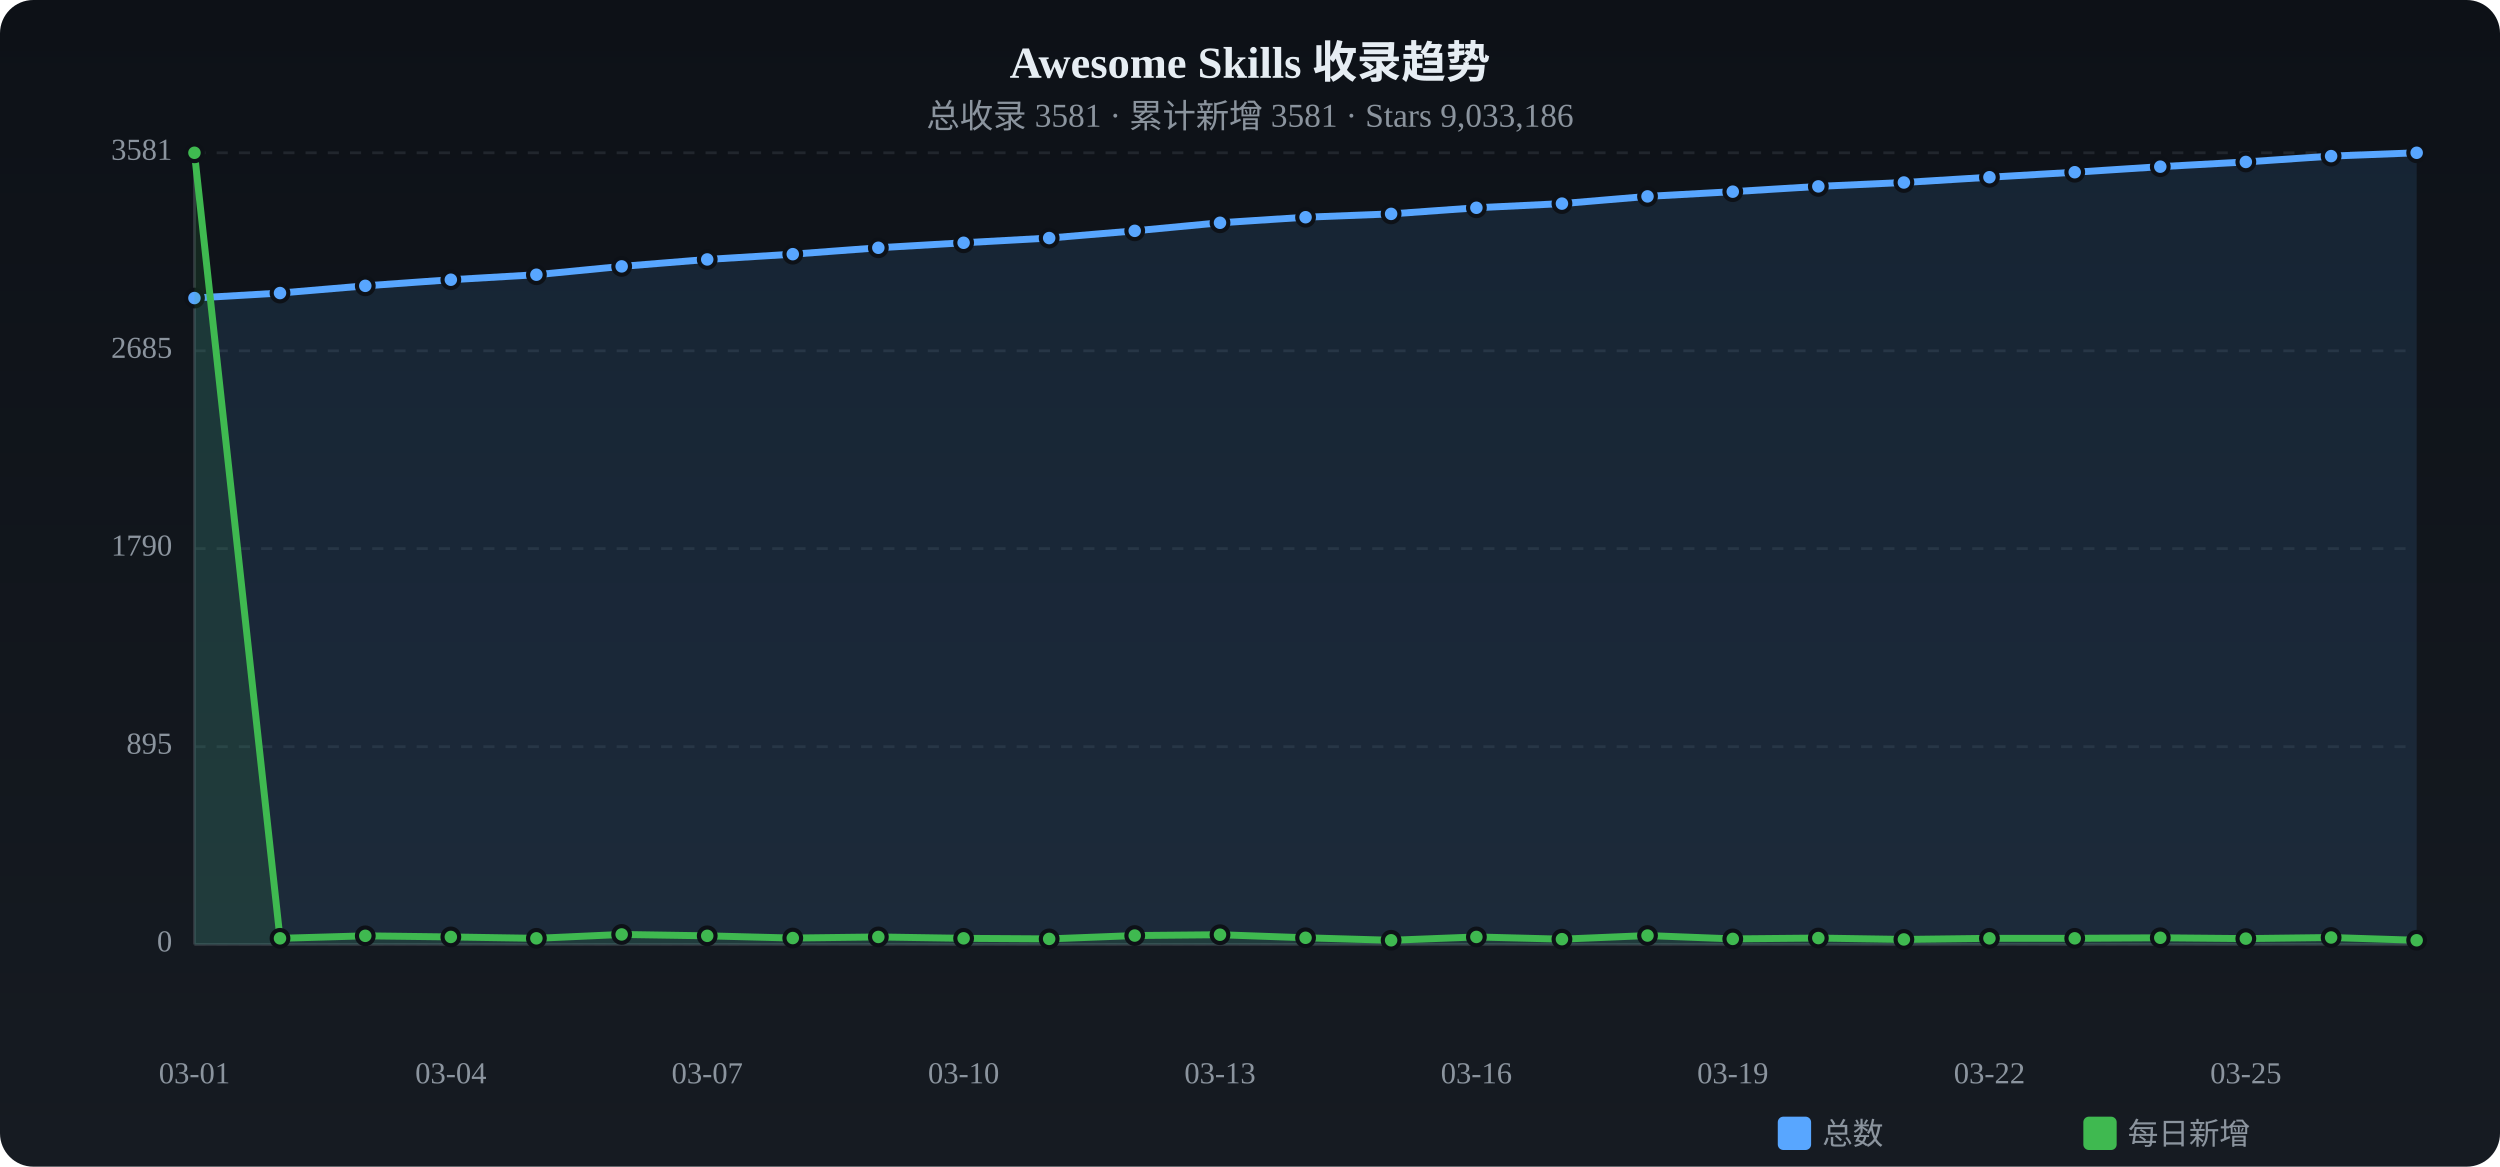
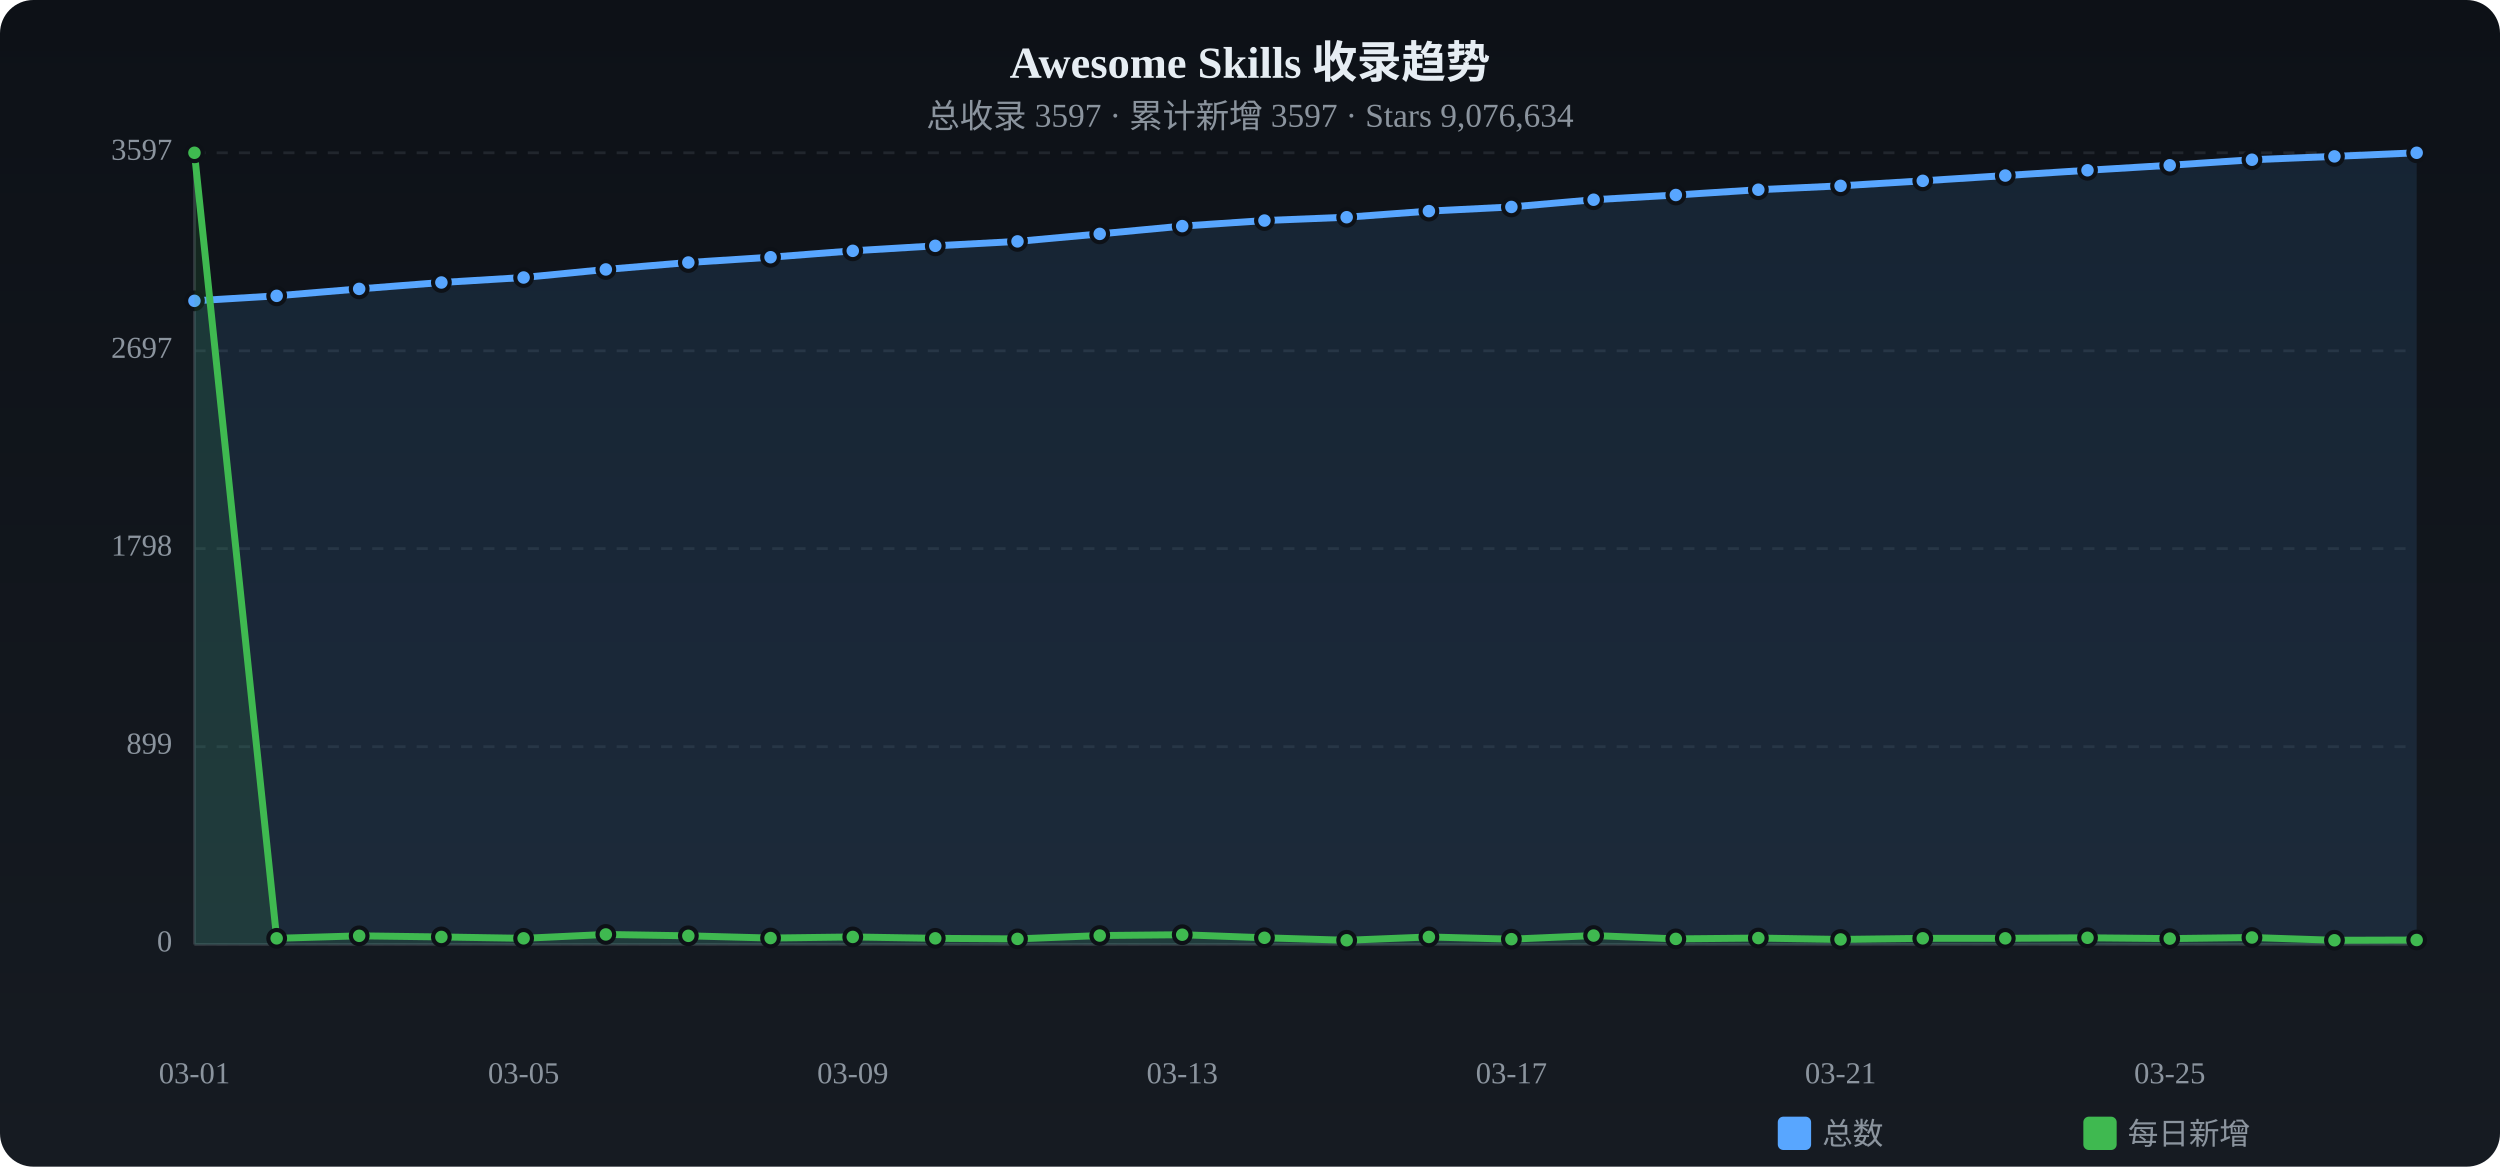
<svg xmlns="http://www.w3.org/2000/svg" viewBox="0 0 900 420" width="900" height="420">
  <defs>
    <linearGradient id="tbg" x1="0%" y1="0%" x2="0%" y2="100%">
      <stop offset="0%" stop-color="#0d1117" />
      <stop offset="100%" stop-color="#161b22" />
    </linearGradient>
  </defs>
  <rect width="900" height="420" rx="12" fill="url(#tbg)" />
  <text x="450.0" y="28" text-anchor="middle" fill="#e6edf3" font-size="16" font-weight="bold">Awesome Skills 收录趋势</text>
-   <text x="450.0" y="46" text-anchor="middle" fill="#8b949e" font-size="12">总收录 3581 · 累计新增 3581 · Stars 9,033,186</text>
+   <text x="450.0" y="46" text-anchor="middle" fill="#8b949e" font-size="12">总收录 3597 · 累计新增 3597 · Stars 9,076,634</text>
  <text x="62" y="340.0" text-anchor="end" fill="#8b949e" font-size="11" dominant-baseline="middle">0</text>
  <line x1="70" y1="340.0" x2="870" y2="340.0" stroke="#21262d" stroke-dasharray="4 4" />
-   <text x="62" y="268.8" text-anchor="end" fill="#8b949e" font-size="11" dominant-baseline="middle">895</text>
+   <text x="62" y="268.8" text-anchor="end" fill="#8b949e" font-size="11" dominant-baseline="middle">899</text>
  <line x1="70" y1="268.8" x2="870" y2="268.8" stroke="#21262d" stroke-dasharray="4 4" />
-   <text x="62" y="197.5" text-anchor="end" fill="#8b949e" font-size="11" dominant-baseline="middle">1790</text>
+   <text x="62" y="197.5" text-anchor="end" fill="#8b949e" font-size="11" dominant-baseline="middle">1798</text>
  <line x1="70" y1="197.5" x2="870" y2="197.5" stroke="#21262d" stroke-dasharray="4 4" />
-   <text x="62" y="126.3" text-anchor="end" fill="#8b949e" font-size="11" dominant-baseline="middle">2685</text>
+   <text x="62" y="126.3" text-anchor="end" fill="#8b949e" font-size="11" dominant-baseline="middle">2697</text>
  <line x1="70" y1="126.3" x2="870" y2="126.3" stroke="#21262d" stroke-dasharray="4 4" />
-   <text x="62" y="55.0" text-anchor="end" fill="#8b949e" font-size="11" dominant-baseline="middle">3581</text>
+   <text x="62" y="55.0" text-anchor="end" fill="#8b949e" font-size="11" dominant-baseline="middle">3597</text>
  <line x1="70" y1="55.0" x2="870" y2="55.0" stroke="#21262d" stroke-dasharray="4 4" />
  <line x1="70" y1="55" x2="70" y2="340" stroke="#30363d" />
  <line x1="70" y1="340" x2="870" y2="340" stroke="#30363d" />
-   <path d="M70.0,107.3 L100.8,105.5 L131.5,102.9 L162.3,100.7 L193.1,98.9 L223.8,95.9 L254.6,93.4 L285.4,91.5 L316.2,89.2 L346.9,87.4 L377.7,85.7 L408.5,83.1 L439.2,80.2 L470.0,78.2 L500.8,77.0 L531.5,74.8 L562.3,73.3 L593.1,70.7 L623.8,69.0 L654.6,67.1 L685.4,65.7 L716.2,63.8 L746.9,62.0 L777.7,60.0 L808.5,58.3 L839.2,56.2 L870.0,55.0 L870.0,340 L70.0,340 Z" fill="#58a6ff" opacity="0.12" />
-   <polyline points="70.0,107.3 100.8,105.5 131.5,102.9 162.3,100.7 193.1,98.9 223.8,95.9 254.6,93.4 285.4,91.5 316.2,89.2 346.9,87.4 377.7,85.7 408.5,83.1 439.2,80.2 470.0,78.2 500.8,77.0 531.5,74.8 562.3,73.3 593.1,70.7 623.8,69.0 654.6,67.1 685.4,65.7 716.2,63.8 746.9,62.0 777.7,60.0 808.5,58.3 839.2,56.2 870.0,55.0" fill="none" stroke="#58a6ff" stroke-width="2.5" stroke-linecap="round" stroke-linejoin="round" />
-   <circle cx="70.0" cy="107.3" r="3" fill="#58a6ff" stroke="#0d1117" stroke-width="1.5" />
-   <circle cx="100.8" cy="105.5" r="3" fill="#58a6ff" stroke="#0d1117" stroke-width="1.5" />
-   <circle cx="131.5" cy="102.9" r="3" fill="#58a6ff" stroke="#0d1117" stroke-width="1.5" />
-   <circle cx="162.3" cy="100.7" r="3" fill="#58a6ff" stroke="#0d1117" stroke-width="1.5" />
-   <circle cx="193.1" cy="98.9" r="3" fill="#58a6ff" stroke="#0d1117" stroke-width="1.5" />
-   <circle cx="223.8" cy="95.9" r="3" fill="#58a6ff" stroke="#0d1117" stroke-width="1.5" />
-   <circle cx="254.6" cy="93.4" r="3" fill="#58a6ff" stroke="#0d1117" stroke-width="1.5" />
-   <circle cx="285.4" cy="91.5" r="3" fill="#58a6ff" stroke="#0d1117" stroke-width="1.5" />
-   <circle cx="316.2" cy="89.2" r="3" fill="#58a6ff" stroke="#0d1117" stroke-width="1.5" />
-   <circle cx="346.9" cy="87.4" r="3" fill="#58a6ff" stroke="#0d1117" stroke-width="1.5" />
-   <circle cx="377.7" cy="85.7" r="3" fill="#58a6ff" stroke="#0d1117" stroke-width="1.5" />
-   <circle cx="408.5" cy="83.1" r="3" fill="#58a6ff" stroke="#0d1117" stroke-width="1.5" />
-   <circle cx="439.2" cy="80.2" r="3" fill="#58a6ff" stroke="#0d1117" stroke-width="1.5" />
-   <circle cx="470.0" cy="78.2" r="3" fill="#58a6ff" stroke="#0d1117" stroke-width="1.5" />
-   <circle cx="500.8" cy="77.0" r="3" fill="#58a6ff" stroke="#0d1117" stroke-width="1.5" />
-   <circle cx="531.5" cy="74.8" r="3" fill="#58a6ff" stroke="#0d1117" stroke-width="1.5" />
-   <circle cx="562.3" cy="73.3" r="3" fill="#58a6ff" stroke="#0d1117" stroke-width="1.5" />
-   <circle cx="593.1" cy="70.7" r="3" fill="#58a6ff" stroke="#0d1117" stroke-width="1.5" />
-   <circle cx="623.8" cy="69.0" r="3" fill="#58a6ff" stroke="#0d1117" stroke-width="1.5" />
-   <circle cx="654.6" cy="67.1" r="3" fill="#58a6ff" stroke="#0d1117" stroke-width="1.5" />
-   <circle cx="685.4" cy="65.7" r="3" fill="#58a6ff" stroke="#0d1117" stroke-width="1.5" />
-   <circle cx="716.2" cy="63.8" r="3" fill="#58a6ff" stroke="#0d1117" stroke-width="1.5" />
-   <circle cx="746.9" cy="62.0" r="3" fill="#58a6ff" stroke="#0d1117" stroke-width="1.5" />
-   <circle cx="777.7" cy="60.0" r="3" fill="#58a6ff" stroke="#0d1117" stroke-width="1.5" />
-   <circle cx="808.5" cy="58.3" r="3" fill="#58a6ff" stroke="#0d1117" stroke-width="1.5" />
-   <circle cx="839.2" cy="56.2" r="3" fill="#58a6ff" stroke="#0d1117" stroke-width="1.5" />
+   <path d="M70.0,108.3 L99.6,106.5 L129.3,104.0 L158.9,101.7 L188.5,99.9 L218.1,97.0 L247.8,94.5 L277.4,92.6 L307.0,90.3 L336.7,88.5 L366.3,86.9 L395.9,84.2 L425.6,81.4 L455.2,79.4 L484.8,78.2 L514.4,76.0 L544.1,74.5 L573.7,71.9 L603.3,70.2 L633.0,68.3 L662.6,66.9 L692.2,65.1 L721.9,63.2 L751.5,61.3 L781.1,59.5 L810.7,57.5 L840.4,56.3 L870.0,55.0 L870.0,340 L70.0,340 Z" fill="#58a6ff" opacity="0.12" />
+   <polyline points="70.0,108.3 99.6,106.5 129.3,104.0 158.9,101.7 188.5,99.9 218.1,97.0 247.8,94.5 277.4,92.6 307.0,90.3 336.7,88.5 366.3,86.9 395.9,84.2 425.6,81.4 455.2,79.4 484.8,78.2 514.4,76.0 544.1,74.5 573.7,71.9 603.3,70.2 633.0,68.3 662.6,66.9 692.2,65.1 721.9,63.2 751.5,61.3 781.1,59.5 810.7,57.5 840.4,56.3 870.0,55.0" fill="none" stroke="#58a6ff" stroke-width="2.5" stroke-linecap="round" stroke-linejoin="round" />
+   <circle cx="70.0" cy="108.3" r="3" fill="#58a6ff" stroke="#0d1117" stroke-width="1.5" />
+   <circle cx="99.6" cy="106.5" r="3" fill="#58a6ff" stroke="#0d1117" stroke-width="1.5" />
+   <circle cx="129.3" cy="104.0" r="3" fill="#58a6ff" stroke="#0d1117" stroke-width="1.5" />
+   <circle cx="158.9" cy="101.7" r="3" fill="#58a6ff" stroke="#0d1117" stroke-width="1.5" />
+   <circle cx="188.5" cy="99.9" r="3" fill="#58a6ff" stroke="#0d1117" stroke-width="1.5" />
+   <circle cx="218.1" cy="97.0" r="3" fill="#58a6ff" stroke="#0d1117" stroke-width="1.5" />
+   <circle cx="247.8" cy="94.5" r="3" fill="#58a6ff" stroke="#0d1117" stroke-width="1.5" />
+   <circle cx="277.4" cy="92.6" r="3" fill="#58a6ff" stroke="#0d1117" stroke-width="1.5" />
+   <circle cx="307.0" cy="90.3" r="3" fill="#58a6ff" stroke="#0d1117" stroke-width="1.5" />
+   <circle cx="336.7" cy="88.5" r="3" fill="#58a6ff" stroke="#0d1117" stroke-width="1.5" />
+   <circle cx="366.3" cy="86.9" r="3" fill="#58a6ff" stroke="#0d1117" stroke-width="1.5" />
+   <circle cx="395.9" cy="84.2" r="3" fill="#58a6ff" stroke="#0d1117" stroke-width="1.5" />
+   <circle cx="425.6" cy="81.4" r="3" fill="#58a6ff" stroke="#0d1117" stroke-width="1.5" />
+   <circle cx="455.2" cy="79.4" r="3" fill="#58a6ff" stroke="#0d1117" stroke-width="1.5" />
+   <circle cx="484.8" cy="78.2" r="3" fill="#58a6ff" stroke="#0d1117" stroke-width="1.5" />
+   <circle cx="514.4" cy="76.0" r="3" fill="#58a6ff" stroke="#0d1117" stroke-width="1.5" />
+   <circle cx="544.1" cy="74.5" r="3" fill="#58a6ff" stroke="#0d1117" stroke-width="1.5" />
+   <circle cx="573.7" cy="71.9" r="3" fill="#58a6ff" stroke="#0d1117" stroke-width="1.5" />
+   <circle cx="603.3" cy="70.2" r="3" fill="#58a6ff" stroke="#0d1117" stroke-width="1.5" />
+   <circle cx="633.0" cy="68.3" r="3" fill="#58a6ff" stroke="#0d1117" stroke-width="1.5" />
+   <circle cx="662.6" cy="66.9" r="3" fill="#58a6ff" stroke="#0d1117" stroke-width="1.5" />
+   <circle cx="692.2" cy="65.1" r="3" fill="#58a6ff" stroke="#0d1117" stroke-width="1.5" />
+   <circle cx="721.9" cy="63.2" r="3" fill="#58a6ff" stroke="#0d1117" stroke-width="1.5" />
+   <circle cx="751.5" cy="61.3" r="3" fill="#58a6ff" stroke="#0d1117" stroke-width="1.5" />
+   <circle cx="781.1" cy="59.5" r="3" fill="#58a6ff" stroke="#0d1117" stroke-width="1.5" />
+   <circle cx="810.7" cy="57.5" r="3" fill="#58a6ff" stroke="#0d1117" stroke-width="1.5" />
+   <circle cx="840.4" cy="56.3" r="3" fill="#58a6ff" stroke="#0d1117" stroke-width="1.5" />
  <circle cx="870.0" cy="55.0" r="3" fill="#58a6ff" stroke="#0d1117" stroke-width="1.5" />
-   <path d="M70.0,55.0 L100.8,337.8 L131.5,336.9 L162.3,337.3 L193.1,337.8 L223.8,336.4 L254.6,336.9 L285.4,337.7 L316.2,337.3 L346.9,337.8 L377.7,338.0 L408.5,336.8 L439.2,336.5 L470.0,337.6 L500.8,338.5 L531.5,337.3 L562.3,338.1 L593.1,336.8 L623.8,338.0 L654.6,337.7 L685.4,338.2 L716.2,337.8 L746.9,337.8 L777.7,337.6 L808.5,337.9 L839.2,337.5 L870.0,338.5 L870.0,340 L70.0,340 Z" fill="#3fb950" opacity="0.12" />
-   <polyline points="70.0,55.0 100.8,337.8 131.5,336.9 162.3,337.3 193.1,337.8 223.8,336.4 254.6,336.9 285.4,337.7 316.2,337.3 346.9,337.8 377.7,338.0 408.5,336.8 439.2,336.5 470.0,337.6 500.8,338.5 531.5,337.3 562.3,338.1 593.1,336.8 623.8,338.0 654.6,337.7 685.4,338.2 716.2,337.8 746.9,337.8 777.7,337.6 808.5,337.9 839.2,337.5 870.0,338.5" fill="none" stroke="#3fb950" stroke-width="2.5" stroke-linecap="round" stroke-linejoin="round" />
+   <path d="M70.0,55.0 L99.6,337.8 L129.3,336.9 L158.9,337.3 L188.5,337.8 L218.1,336.4 L247.8,336.9 L277.4,337.7 L307.0,337.3 L336.7,337.8 L366.3,338.0 L395.9,336.8 L425.6,336.5 L455.2,337.6 L484.8,338.5 L514.4,337.3 L544.1,338.1 L573.7,336.8 L603.3,338.0 L633.0,337.7 L662.6,338.2 L692.2,337.8 L721.9,337.8 L751.5,337.6 L781.1,337.9 L810.7,337.5 L840.4,338.5 L870.0,338.4 L870.0,340 L70.0,340 Z" fill="#3fb950" opacity="0.12" />
+   <polyline points="70.0,55.0 99.6,337.8 129.3,336.9 158.9,337.3 188.5,337.8 218.1,336.4 247.8,336.9 277.4,337.7 307.0,337.3 336.7,337.8 366.3,338.0 395.9,336.8 425.6,336.5 455.2,337.6 484.8,338.5 514.4,337.3 544.1,338.1 573.7,336.8 603.3,338.0 633.0,337.7 662.6,338.2 692.2,337.8 721.9,337.8 751.5,337.6 781.1,337.9 810.7,337.5 840.4,338.5 870.0,338.4" fill="none" stroke="#3fb950" stroke-width="2.5" stroke-linecap="round" stroke-linejoin="round" />
  <circle cx="70.0" cy="55.0" r="3" fill="#3fb950" stroke="#0d1117" stroke-width="1.5" />
-   <circle cx="100.8" cy="337.8" r="3" fill="#3fb950" stroke="#0d1117" stroke-width="1.5" />
-   <circle cx="131.5" cy="336.9" r="3" fill="#3fb950" stroke="#0d1117" stroke-width="1.5" />
-   <circle cx="162.3" cy="337.3" r="3" fill="#3fb950" stroke="#0d1117" stroke-width="1.5" />
-   <circle cx="193.1" cy="337.8" r="3" fill="#3fb950" stroke="#0d1117" stroke-width="1.5" />
-   <circle cx="223.8" cy="336.4" r="3" fill="#3fb950" stroke="#0d1117" stroke-width="1.5" />
-   <circle cx="254.6" cy="336.9" r="3" fill="#3fb950" stroke="#0d1117" stroke-width="1.5" />
-   <circle cx="285.4" cy="337.7" r="3" fill="#3fb950" stroke="#0d1117" stroke-width="1.5" />
-   <circle cx="316.2" cy="337.3" r="3" fill="#3fb950" stroke="#0d1117" stroke-width="1.5" />
-   <circle cx="346.9" cy="337.8" r="3" fill="#3fb950" stroke="#0d1117" stroke-width="1.5" />
-   <circle cx="377.7" cy="338.0" r="3" fill="#3fb950" stroke="#0d1117" stroke-width="1.5" />
-   <circle cx="408.5" cy="336.8" r="3" fill="#3fb950" stroke="#0d1117" stroke-width="1.5" />
-   <circle cx="439.2" cy="336.5" r="3" fill="#3fb950" stroke="#0d1117" stroke-width="1.5" />
-   <circle cx="470.0" cy="337.6" r="3" fill="#3fb950" stroke="#0d1117" stroke-width="1.5" />
-   <circle cx="500.8" cy="338.5" r="3" fill="#3fb950" stroke="#0d1117" stroke-width="1.5" />
-   <circle cx="531.5" cy="337.3" r="3" fill="#3fb950" stroke="#0d1117" stroke-width="1.5" />
-   <circle cx="562.3" cy="338.1" r="3" fill="#3fb950" stroke="#0d1117" stroke-width="1.5" />
-   <circle cx="593.1" cy="336.8" r="3" fill="#3fb950" stroke="#0d1117" stroke-width="1.5" />
-   <circle cx="623.8" cy="338.0" r="3" fill="#3fb950" stroke="#0d1117" stroke-width="1.5" />
-   <circle cx="654.6" cy="337.7" r="3" fill="#3fb950" stroke="#0d1117" stroke-width="1.5" />
-   <circle cx="685.4" cy="338.2" r="3" fill="#3fb950" stroke="#0d1117" stroke-width="1.5" />
-   <circle cx="716.2" cy="337.8" r="3" fill="#3fb950" stroke="#0d1117" stroke-width="1.5" />
-   <circle cx="746.9" cy="337.8" r="3" fill="#3fb950" stroke="#0d1117" stroke-width="1.5" />
-   <circle cx="777.7" cy="337.6" r="3" fill="#3fb950" stroke="#0d1117" stroke-width="1.5" />
-   <circle cx="808.5" cy="337.9" r="3" fill="#3fb950" stroke="#0d1117" stroke-width="1.5" />
-   <circle cx="839.2" cy="337.5" r="3" fill="#3fb950" stroke="#0d1117" stroke-width="1.5" />
-   <circle cx="870.0" cy="338.5" r="3" fill="#3fb950" stroke="#0d1117" stroke-width="1.5" />
+   <circle cx="99.6" cy="337.8" r="3" fill="#3fb950" stroke="#0d1117" stroke-width="1.5" />
+   <circle cx="129.3" cy="336.9" r="3" fill="#3fb950" stroke="#0d1117" stroke-width="1.5" />
+   <circle cx="158.9" cy="337.3" r="3" fill="#3fb950" stroke="#0d1117" stroke-width="1.5" />
+   <circle cx="188.5" cy="337.8" r="3" fill="#3fb950" stroke="#0d1117" stroke-width="1.5" />
+   <circle cx="218.1" cy="336.4" r="3" fill="#3fb950" stroke="#0d1117" stroke-width="1.5" />
+   <circle cx="247.8" cy="336.9" r="3" fill="#3fb950" stroke="#0d1117" stroke-width="1.5" />
+   <circle cx="277.4" cy="337.7" r="3" fill="#3fb950" stroke="#0d1117" stroke-width="1.5" />
+   <circle cx="307.0" cy="337.3" r="3" fill="#3fb950" stroke="#0d1117" stroke-width="1.5" />
+   <circle cx="336.7" cy="337.8" r="3" fill="#3fb950" stroke="#0d1117" stroke-width="1.5" />
+   <circle cx="366.3" cy="338.0" r="3" fill="#3fb950" stroke="#0d1117" stroke-width="1.5" />
+   <circle cx="395.9" cy="336.8" r="3" fill="#3fb950" stroke="#0d1117" stroke-width="1.5" />
+   <circle cx="425.6" cy="336.5" r="3" fill="#3fb950" stroke="#0d1117" stroke-width="1.5" />
+   <circle cx="455.2" cy="337.6" r="3" fill="#3fb950" stroke="#0d1117" stroke-width="1.5" />
+   <circle cx="484.8" cy="338.5" r="3" fill="#3fb950" stroke="#0d1117" stroke-width="1.5" />
+   <circle cx="514.4" cy="337.3" r="3" fill="#3fb950" stroke="#0d1117" stroke-width="1.5" />
+   <circle cx="544.1" cy="338.1" r="3" fill="#3fb950" stroke="#0d1117" stroke-width="1.5" />
+   <circle cx="573.7" cy="336.8" r="3" fill="#3fb950" stroke="#0d1117" stroke-width="1.5" />
+   <circle cx="603.3" cy="338.0" r="3" fill="#3fb950" stroke="#0d1117" stroke-width="1.5" />
+   <circle cx="633.0" cy="337.7" r="3" fill="#3fb950" stroke="#0d1117" stroke-width="1.5" />
+   <circle cx="662.6" cy="338.2" r="3" fill="#3fb950" stroke="#0d1117" stroke-width="1.5" />
+   <circle cx="692.2" cy="337.8" r="3" fill="#3fb950" stroke="#0d1117" stroke-width="1.5" />
+   <circle cx="721.9" cy="337.8" r="3" fill="#3fb950" stroke="#0d1117" stroke-width="1.5" />
+   <circle cx="751.5" cy="337.6" r="3" fill="#3fb950" stroke="#0d1117" stroke-width="1.5" />
+   <circle cx="781.1" cy="337.9" r="3" fill="#3fb950" stroke="#0d1117" stroke-width="1.5" />
+   <circle cx="810.7" cy="337.5" r="3" fill="#3fb950" stroke="#0d1117" stroke-width="1.5" />
+   <circle cx="840.4" cy="338.5" r="3" fill="#3fb950" stroke="#0d1117" stroke-width="1.5" />
+   <circle cx="870.0" cy="338.4" r="3" fill="#3fb950" stroke="#0d1117" stroke-width="1.5" />
  <text x="70.0" y="390" text-anchor="middle" fill="#8b949e" font-size="11">03-01</text>
-   <text x="162.3" y="390" text-anchor="middle" fill="#8b949e" font-size="11">03-04</text>
-   <text x="254.6" y="390" text-anchor="middle" fill="#8b949e" font-size="11">03-07</text>
-   <text x="346.9" y="390" text-anchor="middle" fill="#8b949e" font-size="11">03-10</text>
-   <text x="439.2" y="390" text-anchor="middle" fill="#8b949e" font-size="11">03-13</text>
-   <text x="531.5" y="390" text-anchor="middle" fill="#8b949e" font-size="11">03-16</text>
-   <text x="623.8" y="390" text-anchor="middle" fill="#8b949e" font-size="11">03-19</text>
-   <text x="716.2" y="390" text-anchor="middle" fill="#8b949e" font-size="11">03-22</text>
-   <text x="808.5" y="390" text-anchor="middle" fill="#8b949e" font-size="11">03-25</text>
+   <text x="188.5" y="390" text-anchor="middle" fill="#8b949e" font-size="11">03-05</text>
+   <text x="307.0" y="390" text-anchor="middle" fill="#8b949e" font-size="11">03-09</text>
+   <text x="425.6" y="390" text-anchor="middle" fill="#8b949e" font-size="11">03-13</text>
+   <text x="544.1" y="390" text-anchor="middle" fill="#8b949e" font-size="11">03-17</text>
+   <text x="662.6" y="390" text-anchor="middle" fill="#8b949e" font-size="11">03-21</text>
+   <text x="781.1" y="390" text-anchor="middle" fill="#8b949e" font-size="11">03-25</text>
  <rect x="640" y="402" width="12" height="12" rx="2" fill="#58a6ff" />
  <text x="656" y="412" fill="#8b949e" font-size="11">总数</text>
  <rect x="750" y="402" width="12" height="12" rx="2" fill="#3fb950" />
  <text x="766" y="412" fill="#8b949e" font-size="11">每日新增</text>
</svg>
